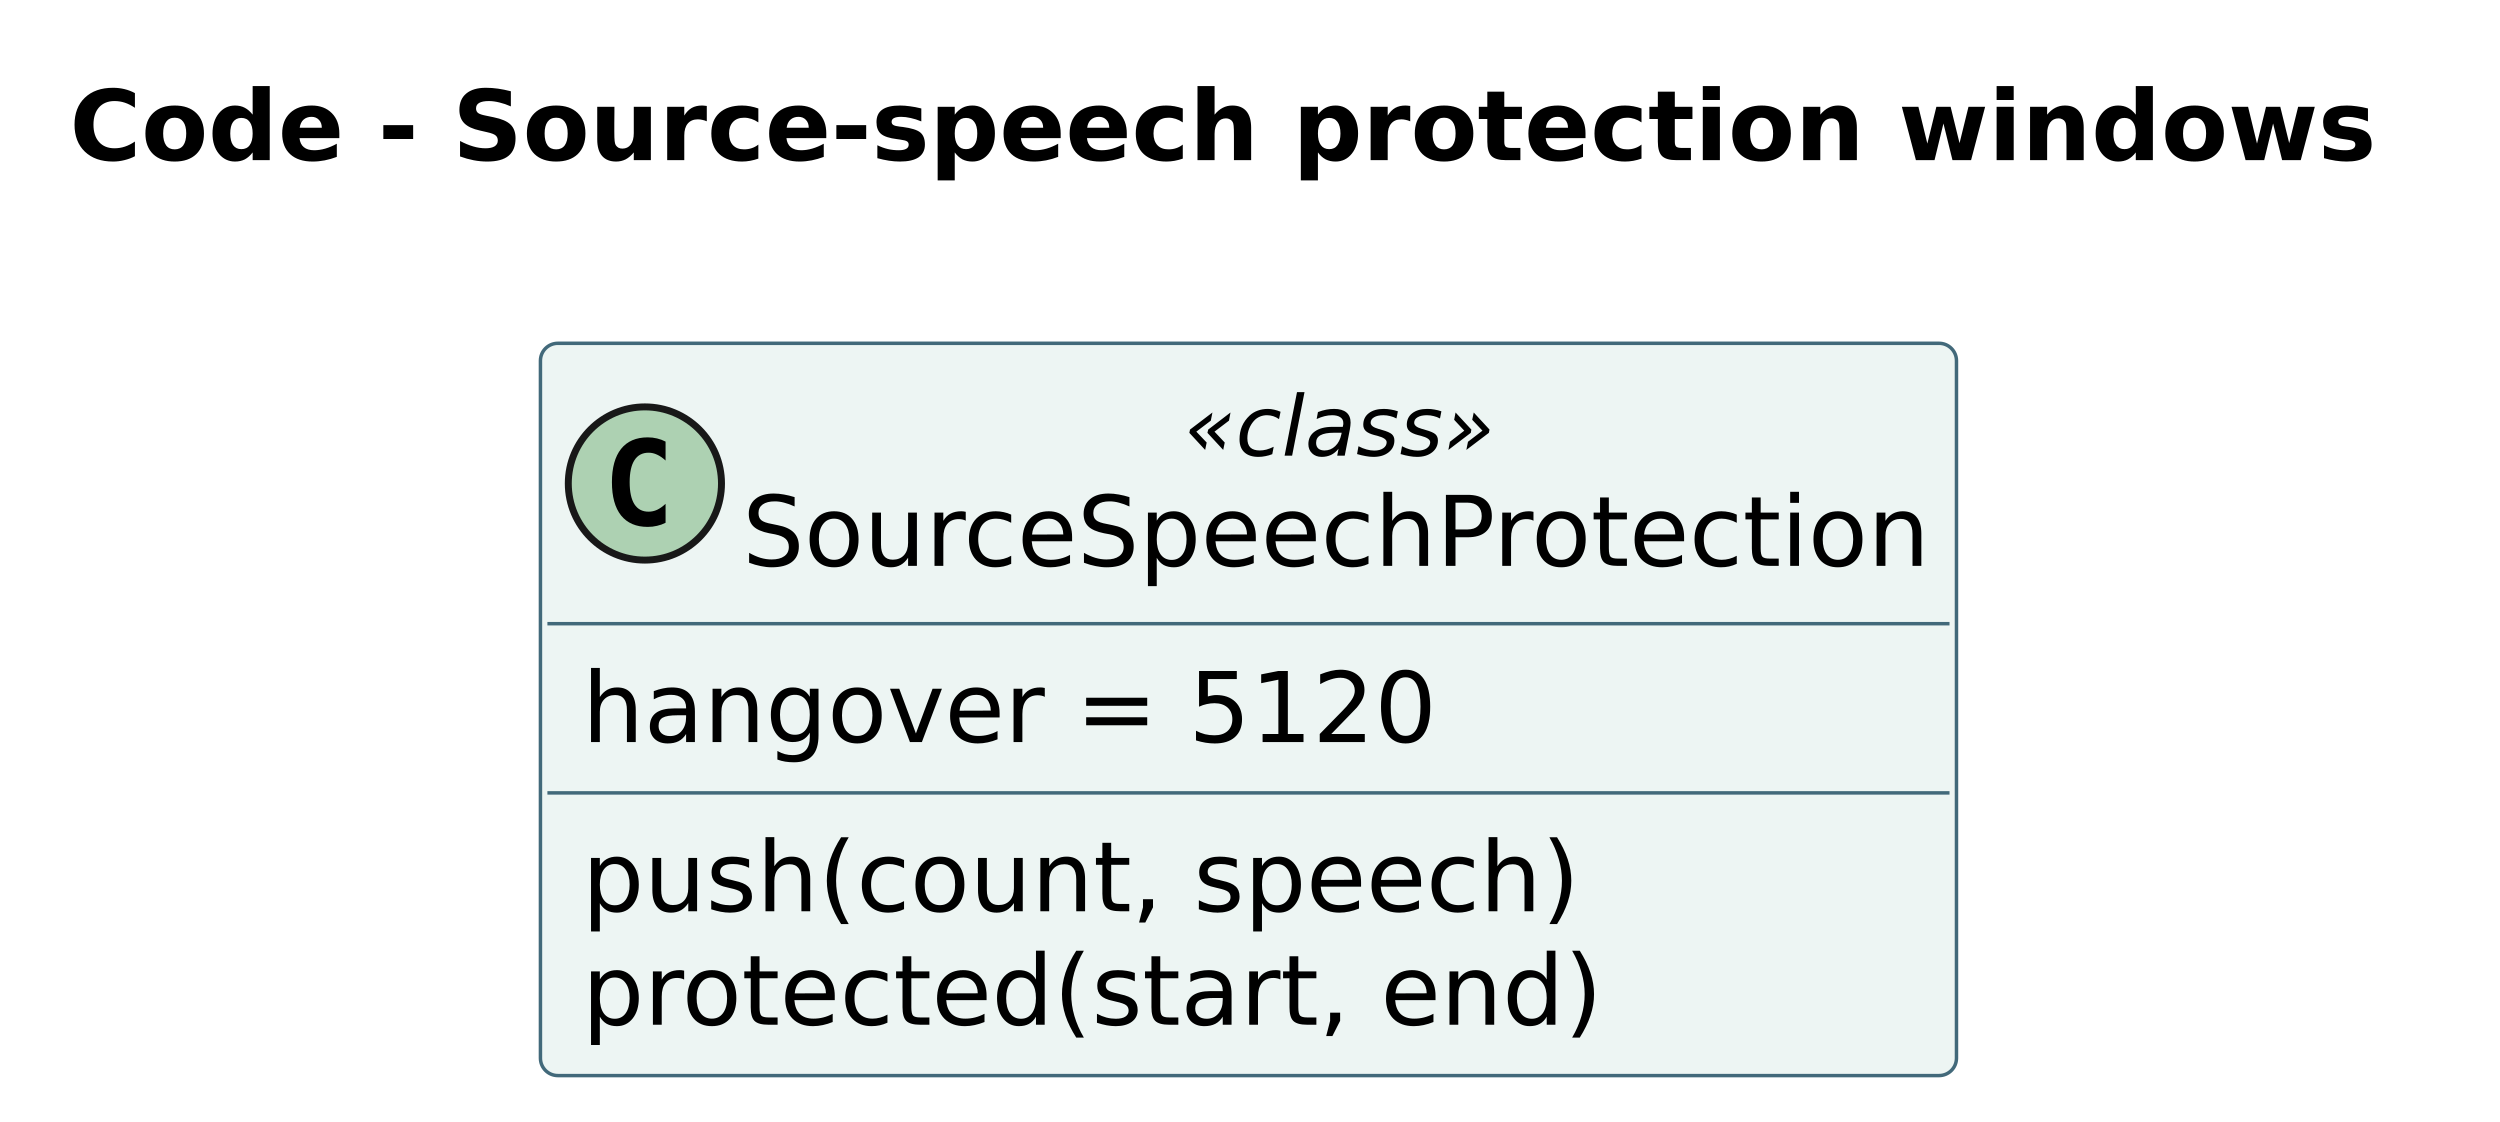
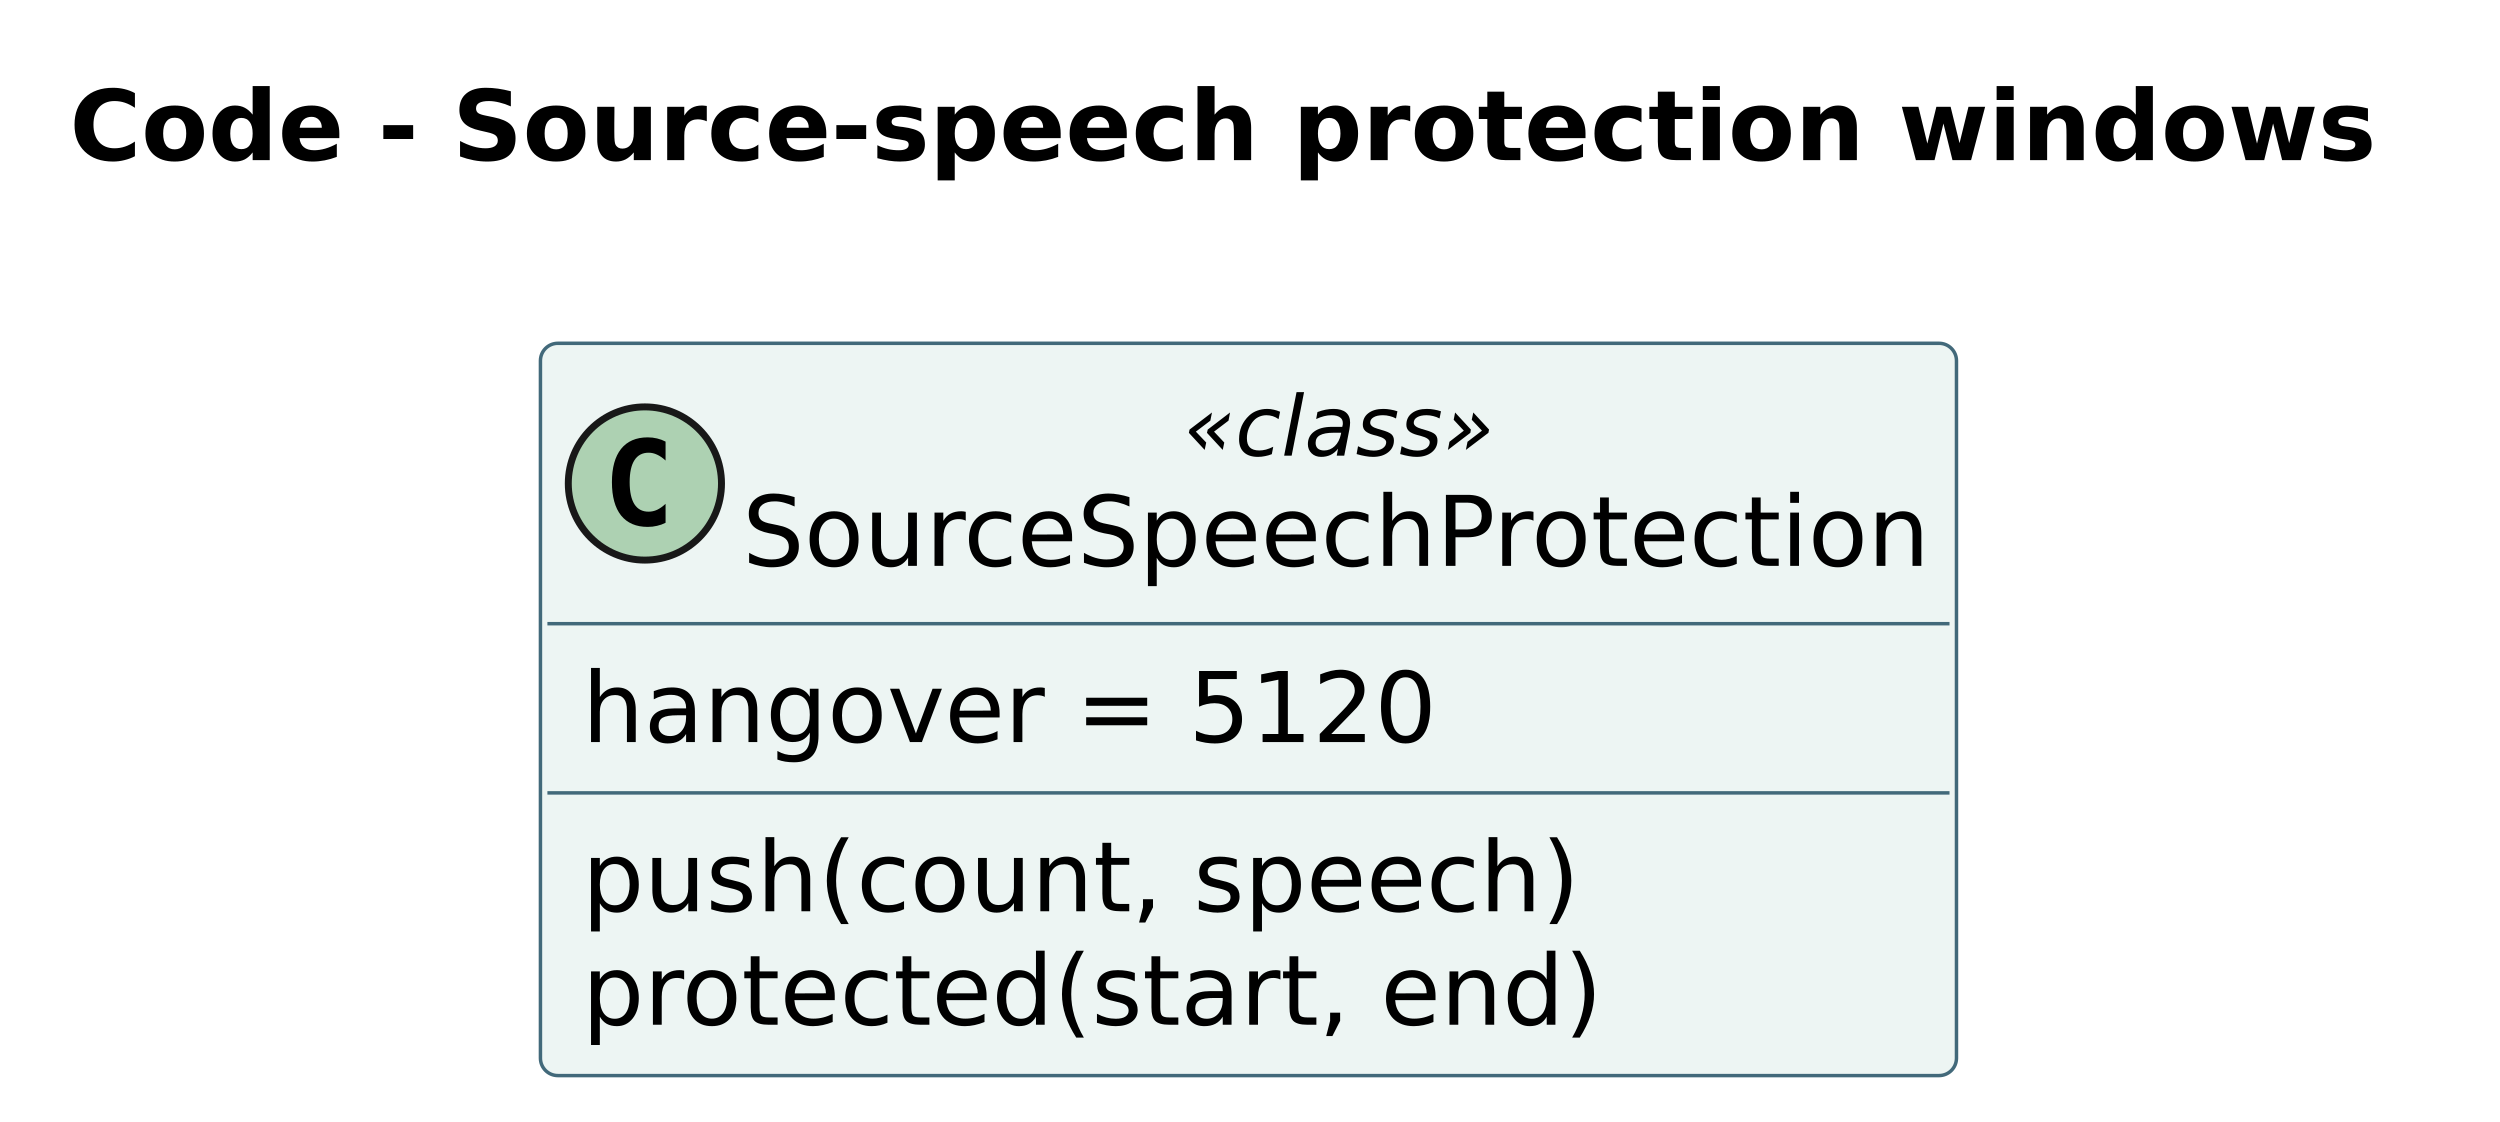
<svg xmlns="http://www.w3.org/2000/svg" xmlns:xlink="http://www.w3.org/1999/xlink" contentStyleType="text/css" data-diagram-type="CLASS" height="161px" preserveAspectRatio="none" style="width:359px;height:161px;background:#FFFFFF;" version="1.1" viewBox="0 0 359 161" width="359px" zoomAndPan="magnify">
  <defs />
  <g>
    <g class="title" data-source-line="9">
      <text fill="#000000" font-family="DejaVu Sans" font-size="14" font-weight="bold" lengthAdjust="spacing" textLength="331.215" x="10" y="22.995">Code - Source-speech protection windows</text>
    </g>
    <g class="entity" data-qualified-name="SourceSpeechProtection" data-source-line="10" id="ent0002">
      <a href="https://github.com/JasonLn0711/project_aura/blob/main/src/aura/audio/reuse_policy.py#L9" target="_top" title="https://github.com/JasonLn0711/project_aura/blob/main/src/aura/audio/reuse_policy.py#L9" xlink:actuate="onRequest" xlink:href="https://github.com/JasonLn0711/project_aura/blob/main/src/aura/audio/reuse_policy.py#L9" xlink:show="new" xlink:title="https://github.com/JasonLn0711/project_aura/blob/main/src/aura/audio/reuse_policy.py#L9" xlink:type="simple">
        <rect fill="#EDF5F3" height="105.156" rx="2.5" ry="2.5" style="stroke:#42697A;stroke-width:0.5;" width="203.343" x="77.607" y="49.297" />
        <ellipse cx="92.607" cy="69.43" fill="#ADD1B2" rx="11" ry="11" style="stroke:#181818;stroke-width:1;" />
        <path d="M95.576,75.07 Q94.998,75.367 94.357,75.508 Q93.717,75.664 93.014,75.664 Q90.514,75.664 89.186,74.023 Q87.873,72.367 87.873,69.242 Q87.873,66.117 89.186,64.461 Q90.514,62.805 93.014,62.805 Q93.717,62.805 94.357,62.961 Q95.014,63.117 95.576,63.414 L95.576,66.133 Q94.951,65.555 94.357,65.289 Q93.764,65.008 93.139,65.008 Q91.795,65.008 91.107,66.086 Q90.42,67.148 90.42,69.242 Q90.42,71.336 91.107,72.414 Q91.795,73.477 93.139,73.477 Q93.764,73.477 94.357,73.211 Q94.951,72.93 95.576,72.352 L95.576,75.07 Z " fill="#000000" />
-         <text fill="#000000" font-family="DejaVu Sans" font-size="12" font-style="italic" lengthAdjust="spacing" textLength="44.473" x="170.042" y="65.436">«class»</text>
+         <text fill="#000000" font-family="DejaVu Sans" font-size="12" font-style="italic" lengthAdjust="spacing" textLength="44.602" x="169.978" y="65.436">«class»</text>
        <text fill="#000000" font-family="DejaVu Sans" font-size="14" lengthAdjust="spacing" textLength="171.343" x="106.607" y="81.261">SourceSpeechProtection</text>
        <line style="stroke:#42697A;stroke-width:0.5;" x1="78.607" x2="279.95" y1="89.562" y2="89.562" />
        <text fill="#000000" font-family="DejaVu Sans" font-size="14" lengthAdjust="spacing" textLength="122.691" x="83.607" y="106.558">hangover = 5120</text>
        <line style="stroke:#42697A;stroke-width:0.5;" x1="78.607" x2="279.95" y1="113.859" y2="113.859" />
        <text fill="#000000" font-family="DejaVu Sans" font-size="14" lengthAdjust="spacing" textLength="143.227" x="83.607" y="130.855">push(count, speech)</text>
        <text fill="#000000" font-family="DejaVu Sans" font-size="14" lengthAdjust="spacing" textLength="146.802" x="83.607" y="147.151">protected(start, end)</text>
      </a>
    </g>
  </g>
</svg>
